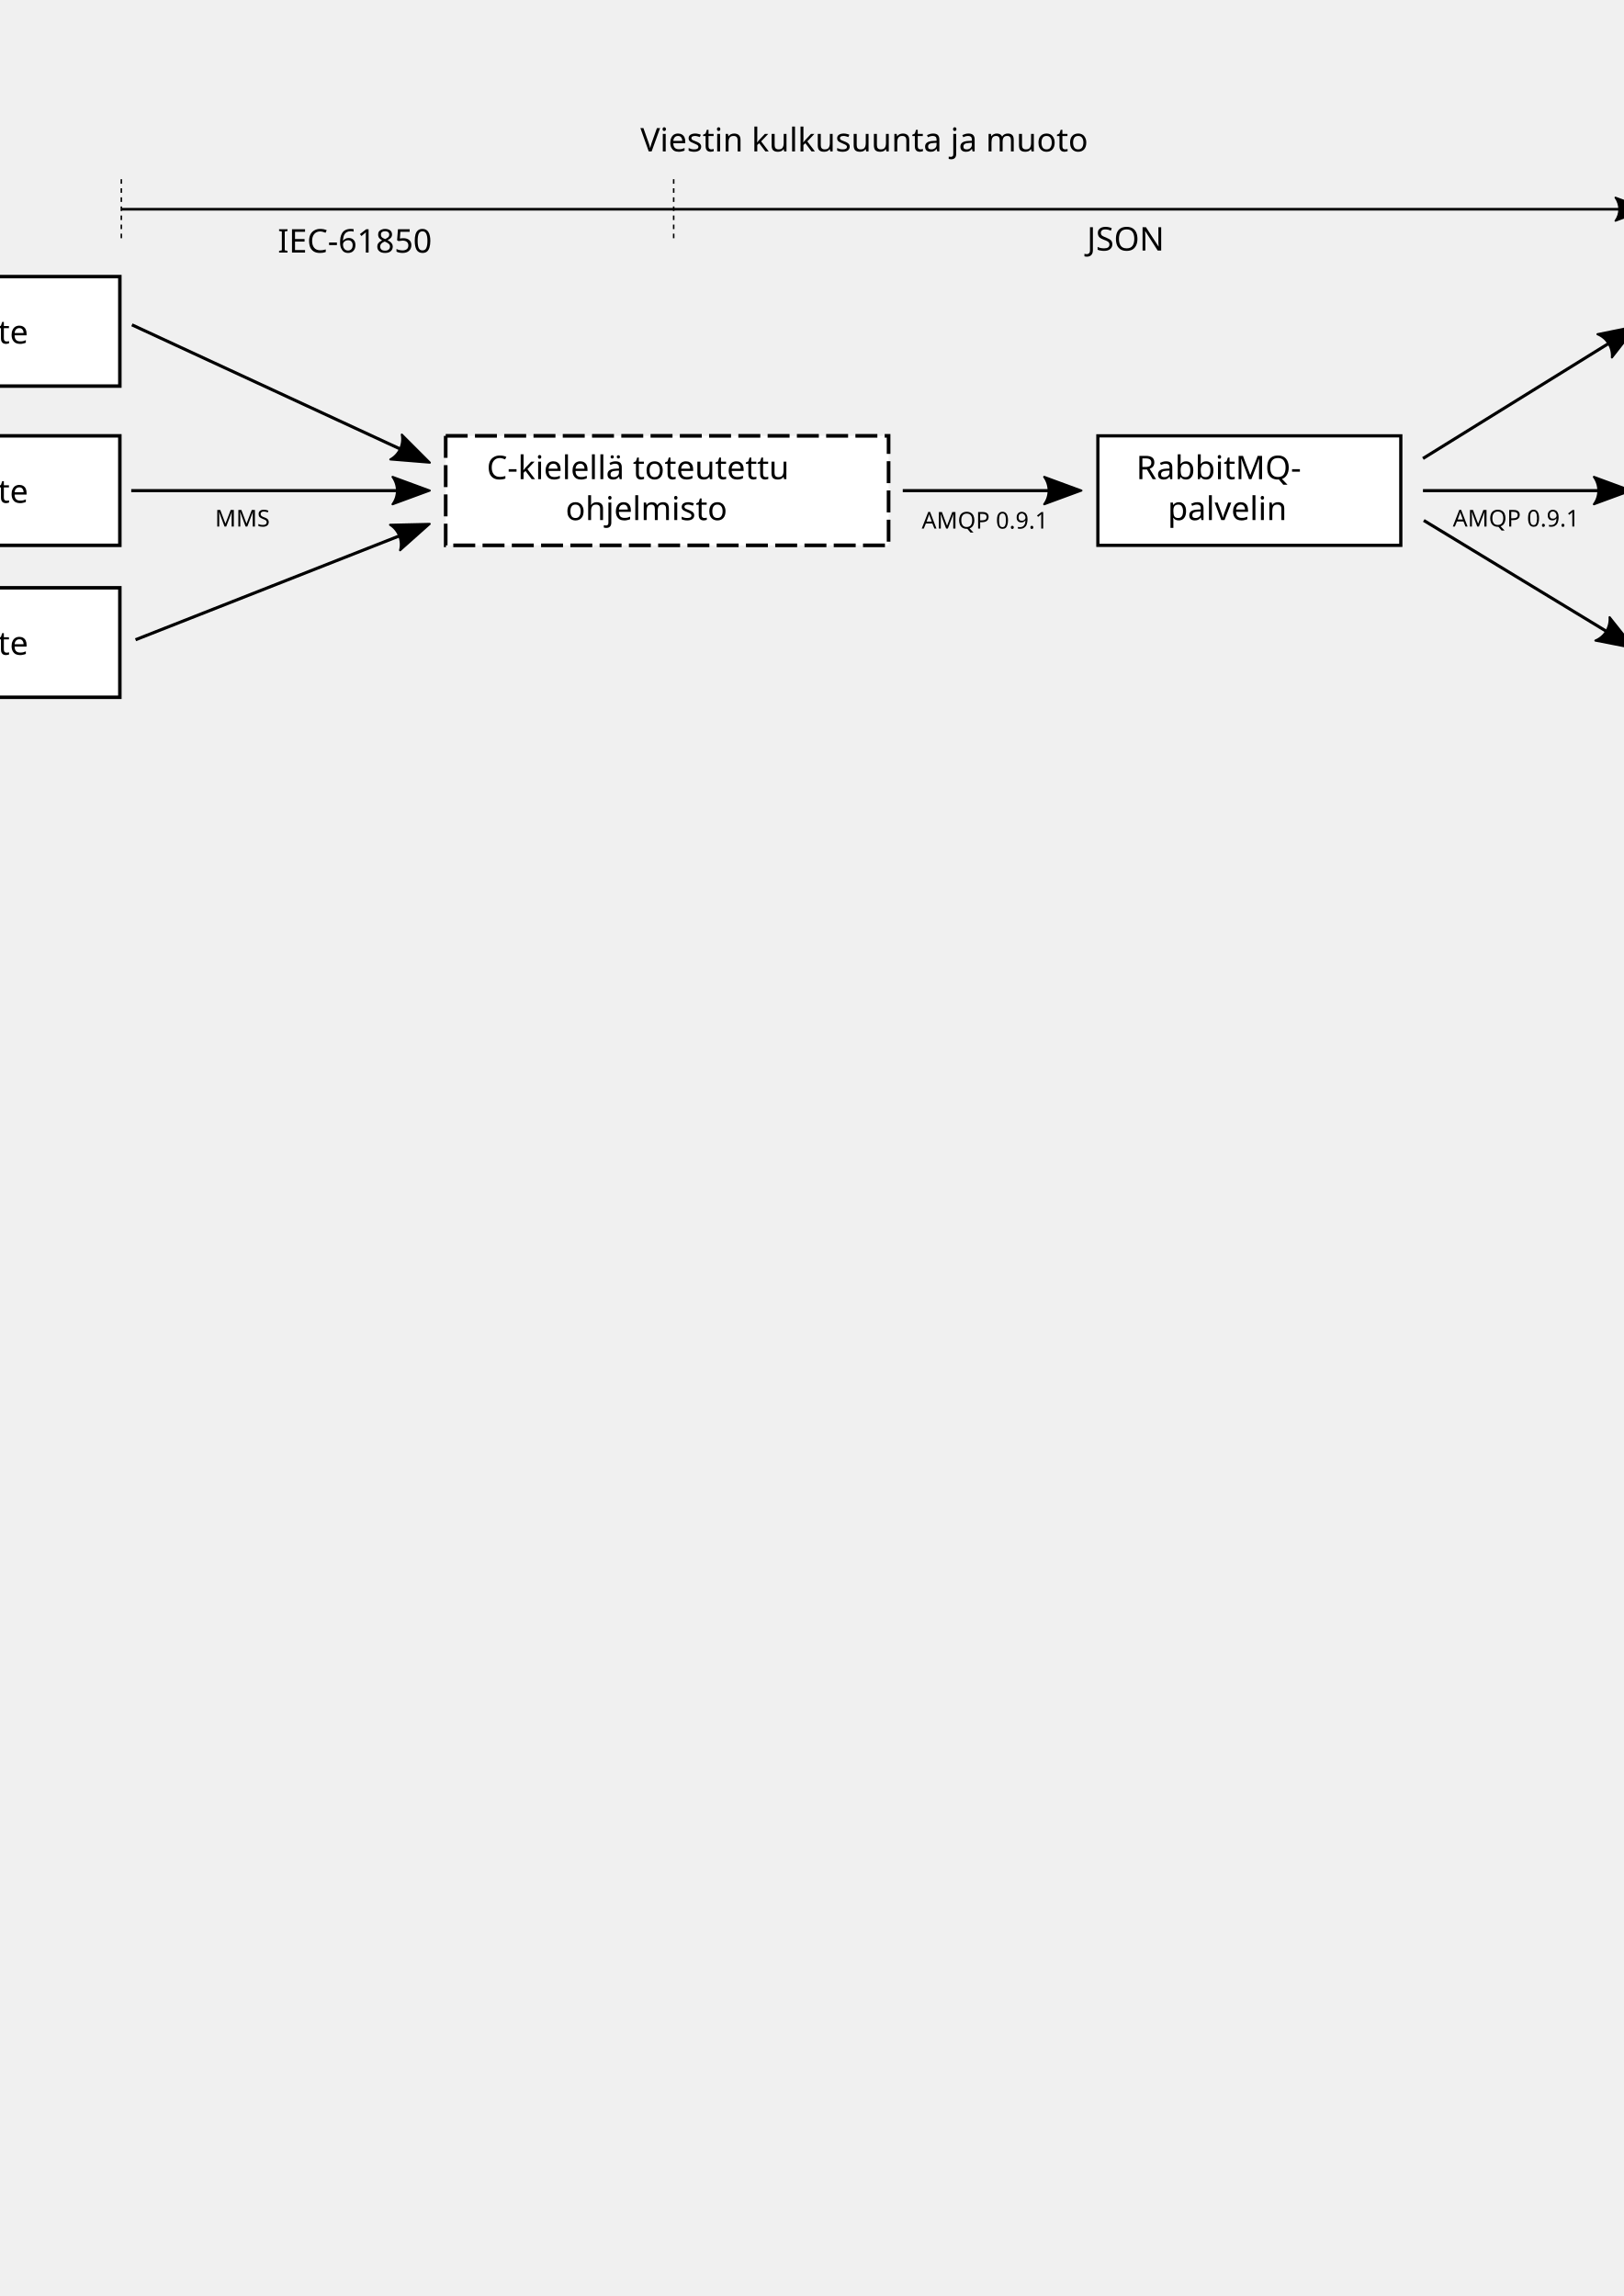
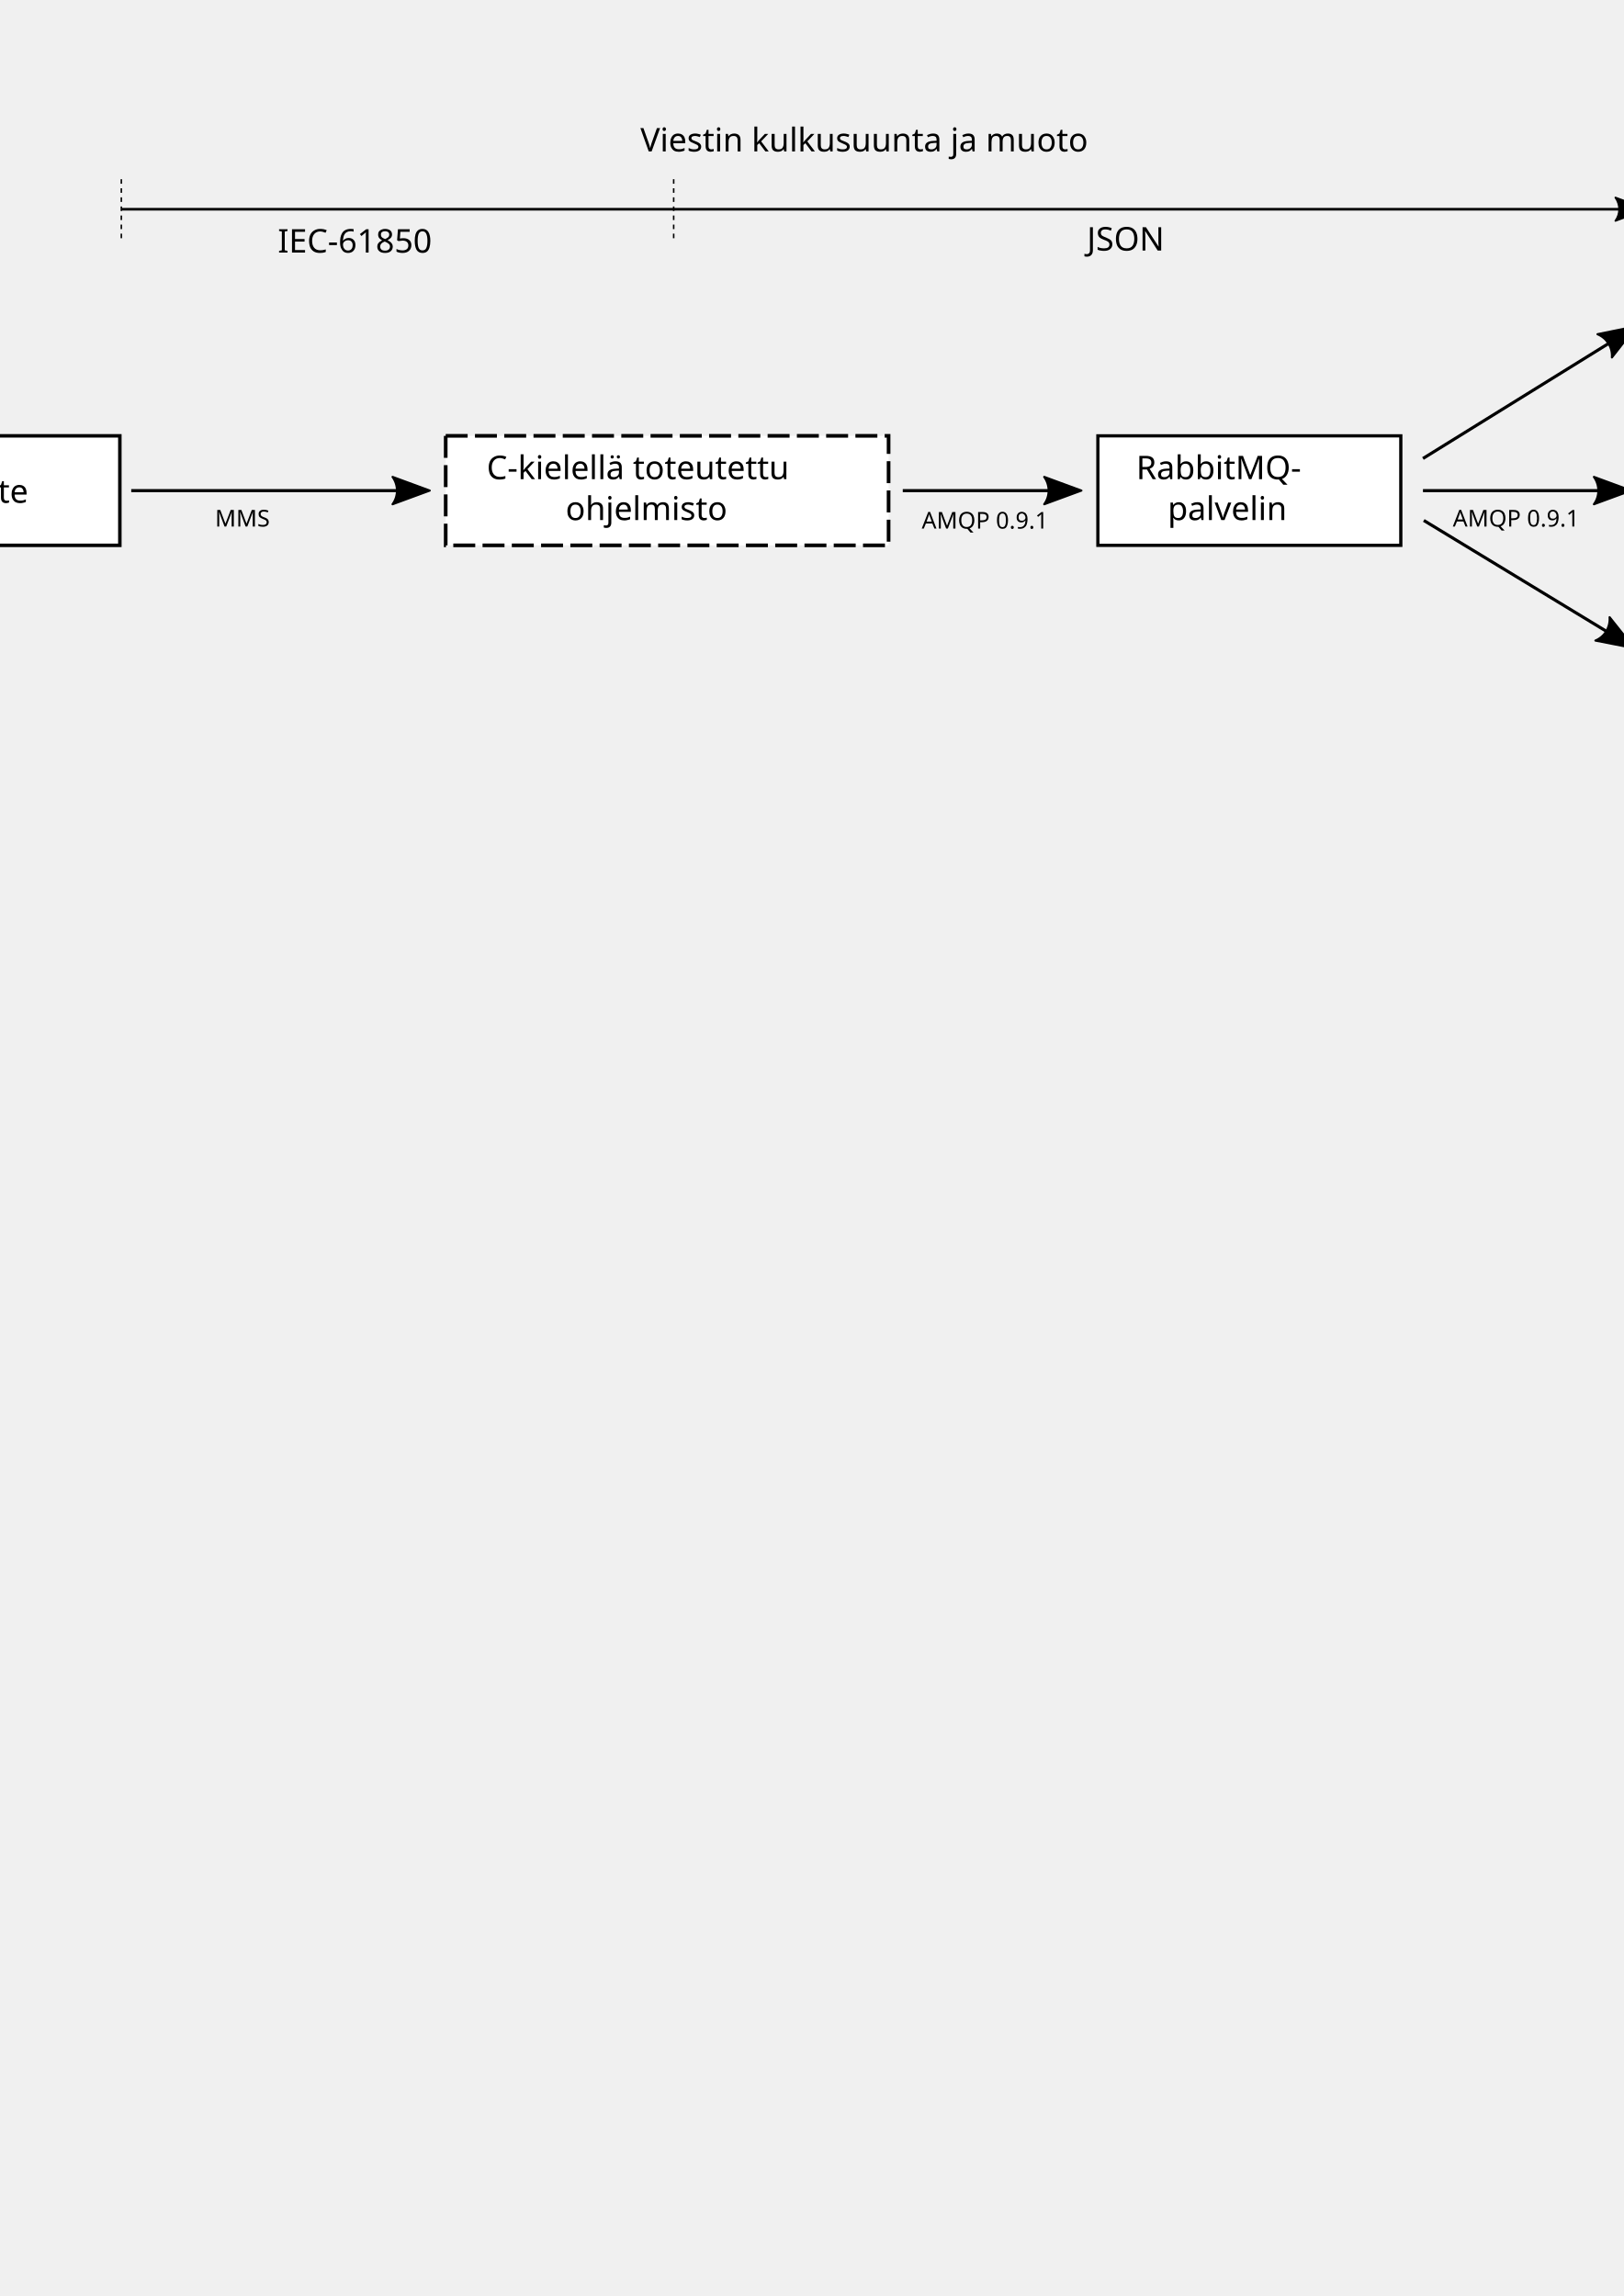
<svg xmlns="http://www.w3.org/2000/svg" width="210mm" height="297mm" viewBox="0 0 210 297" version="1.1" id="svg8">
  <defs id="defs2">
    <marker orient="auto" refY="0.0" refX="0.0" id="marker1034" style="overflow:visible;">
      <path id="path1032" style="fill-rule:evenodd;stroke-width:0.625;stroke-linejoin:round;stroke:#000000;stroke-opacity:1;fill:#000000;fill-opacity:1" d="M 8.719,4.034 L -2.207,0.016 L 8.719,-4.002 C 6.973,-1.63 6.983,1.616 8.719,4.034 z " transform="scale(1.1) rotate(180) translate(1,0)" />
    </marker>
    <marker style="overflow:visible;" id="marker4064" refX="0.0" refY="0.0" orient="auto">
      <path transform="scale(1.1) rotate(180) translate(1,0)" d="M 8.719,4.034 L -2.207,0.016 L 8.719,-4.002 C 6.973,-1.63 6.983,1.616 8.719,4.034 z " style="fill-rule:evenodd;stroke-width:0.625;stroke-linejoin:round;stroke:#000000;stroke-opacity:1;fill:#000000;fill-opacity:1" id="path4062" />
    </marker>
    <marker orient="auto" refY="0.0" refX="0.0" id="marker3662" style="overflow:visible;">
      <path id="path3660" style="fill-rule:evenodd;stroke-width:0.625;stroke-linejoin:round;stroke:#000000;stroke-opacity:1;fill:#000000;fill-opacity:1" d="M 8.719,4.034 L -2.207,0.016 L 8.719,-4.002 C 6.973,-1.63 6.983,1.616 8.719,4.034 z " transform="scale(1.1) rotate(180) translate(1,0)" />
    </marker>
    <marker style="overflow:visible;" id="marker3051" refX="0.0" refY="0.0" orient="auto">
      <path transform="scale(1.1) rotate(180) translate(1,0)" d="M 8.719,4.034 L -2.207,0.016 L 8.719,-4.002 C 6.973,-1.63 6.983,1.616 8.719,4.034 z " style="fill-rule:evenodd;stroke-width:0.625;stroke-linejoin:round;stroke:#000000;stroke-opacity:1;fill:#000000;fill-opacity:1" id="path3049" />
    </marker>
    <marker style="overflow:visible;" id="marker2359" refX="0.0" refY="0.0" orient="auto">
      <path transform="scale(1.1) rotate(180) translate(1,0)" d="M 8.719,4.034 L -2.207,0.016 L 8.719,-4.002 C 6.973,-1.63 6.983,1.616 8.719,4.034 z " style="fill-rule:evenodd;stroke-width:0.625;stroke-linejoin:round;stroke:#000000;stroke-opacity:1;fill:#000000;fill-opacity:1" id="path2357" />
    </marker>
    <marker style="overflow:visible;" id="marker1793" refX="0.0" refY="0.0" orient="auto">
      <path transform="scale(1.1) rotate(180) translate(1,0)" d="M 8.719,4.034 L -2.207,0.016 L 8.719,-4.002 C 6.973,-1.63 6.983,1.616 8.719,4.034 z " style="fill-rule:evenodd;stroke-width:0.625;stroke-linejoin:round;stroke:#000000;stroke-opacity:1;fill:#000000;fill-opacity:1" id="path1791" />
    </marker>
    <marker style="overflow:visible;" id="marker1771" refX="0.0" refY="0.0" orient="auto">
      <path transform="scale(1.1) rotate(180) translate(1,0)" d="M 8.719,4.034 L -2.207,0.016 L 8.719,-4.002 C 6.973,-1.63 6.983,1.616 8.719,4.034 z " style="fill-rule:evenodd;stroke-width:0.625;stroke-linejoin:round;stroke:#000000;stroke-opacity:1;fill:#000000;fill-opacity:1" id="path1769" />
    </marker>
    <marker orient="auto" refY="0.0" refX="0.0" id="Arrow2Lend" style="overflow:visible;">
      <path id="path1508" style="fill-rule:evenodd;stroke-width:0.625;stroke-linejoin:round;stroke:#000000;stroke-opacity:1;fill:#000000;fill-opacity:1" d="M 8.719,4.034 L -2.207,0.016 L 8.719,-4.002 C 6.973,-1.63 6.983,1.616 8.719,4.034 z " transform="scale(1.1) rotate(180) translate(1,0)" />
    </marker>
  </defs>
  <g id="layer1">
    <rect style="opacity:1;fill:#ffffff;fill-opacity:1;fill-rule:evenodd;stroke:#000000;stroke-width:0.473;stroke-linecap:butt;stroke-linejoin:miter;stroke-miterlimit:4;stroke-dasharray:2.839,0.946;stroke-dashoffset:0;stroke-opacity:1;paint-order:normal" id="rect1421" width="57.28" height="14.165" x="57.644" y="56.378" />
    <text xml:space="preserve" style="font-style:normal;font-weight:normal;font-size:4.233px;line-height:1.25;font-family:sans-serif;text-align:center;letter-spacing:0px;word-spacing:0px;text-anchor:middle;fill:#000000;fill-opacity:1;stroke:none;stroke-width:0.265" x="86.359" y="61.983" id="text1393">
      <tspan x="86.359" y="61.983" style="text-align:center;text-anchor:middle;stroke-width:0.265" id="tspan1395">C-kielellä toteutettu</tspan>
      <tspan x="86.359" y="67.274" style="text-align:center;text-anchor:middle;stroke-width:0.265" id="tspan928">ohjelmisto</tspan>
    </text>
    <rect style="opacity:1;fill:#ffffff;fill-opacity:1;fill-rule:evenodd;stroke:#000000;stroke-width:0.417;stroke-linecap:butt;stroke-linejoin:miter;stroke-miterlimit:4;stroke-dasharray:none;stroke-dashoffset:0;stroke-opacity:1;paint-order:normal" id="rect1417" width="39.18" height="14.165" x="141.992" y="56.378" />
    <text xml:space="preserve" style="font-style:normal;font-weight:normal;font-size:4.233px;line-height:1.25;font-family:sans-serif;text-align:center;letter-spacing:0px;word-spacing:0px;text-anchor:middle;fill:#000000;fill-opacity:1;stroke:none;stroke-width:0.265" x="161.478" y="61.983" id="text1401">
      <tspan id="tspan932" x="161.478" y="61.983" style="text-align:center;text-anchor:middle;stroke-width:0.265">RabbitMQ-</tspan>
      <tspan id="tspan938" x="161.478" y="67.274" style="text-align:center;text-anchor:middle;stroke-width:0.265">palvelin</tspan>
    </text>
    <g id="g1453">
      <rect y="56.378" x="-23.52" height="14.165" width="39.021" id="rect1415" style="opacity:1;fill:#ffffff;fill-opacity:1;fill-rule:evenodd;stroke:#000000;stroke-width:0.45;stroke-linecap:butt;stroke-linejoin:miter;stroke-miterlimit:4;stroke-dasharray:none;stroke-dashoffset:0;stroke-opacity:1;paint-order:normal" />
      <text id="text1407" y="65.039" x="-13.067" style="font-style:normal;font-weight:normal;font-size:4.233px;line-height:1.25;font-family:sans-serif;letter-spacing:0px;word-spacing:0px;fill:#000000;fill-opacity:1;stroke:none;stroke-width:0.265" xml:space="preserve">
        <tspan style="stroke-width:0.265" y="65.039" x="-13.067" id="tspan1405">IED-laite</tspan>
      </text>
    </g>
    <rect style="opacity:1;fill:#ffffff;fill-opacity:1;fill-rule:evenodd;stroke:#000000;stroke-width:0.415;stroke-linecap:butt;stroke-linejoin:miter;stroke-miterlimit:4;stroke-dasharray:none;stroke-dashoffset:0;stroke-opacity:1;paint-order:normal" id="rect1423" width="42.37" height="13.771" x="212.8" y="56.575" />
    <text xml:space="preserve" style="font-style:normal;font-weight:normal;font-size:4.233px;line-height:1.25;font-family:sans-serif;letter-spacing:0px;word-spacing:0px;fill:#000000;fill-opacity:1;stroke:none;stroke-width:0.265" x="215.101" y="64.629" id="text1411">
      <tspan x="215.101" y="64.629" style="stroke-width:0.265" id="tspan1413">Tilaava ohjelmisto</tspan>
    </text>
-     <g id="g1461" transform="translate(0,-20.5997)">
-       <rect style="opacity:1;fill:#ffffff;fill-opacity:1;fill-rule:evenodd;stroke:#000000;stroke-width:0.45;stroke-linecap:butt;stroke-linejoin:miter;stroke-miterlimit:4;stroke-dasharray:none;stroke-dashoffset:0;stroke-opacity:1;paint-order:normal" id="rect1455" width="39.021" height="14.165" x="-23.52" y="56.378" />
-       <text xml:space="preserve" style="font-style:normal;font-weight:normal;font-size:4.233px;line-height:1.25;font-family:sans-serif;letter-spacing:0px;word-spacing:0px;fill:#000000;fill-opacity:1;stroke:none;stroke-width:0.265" x="-13.067" y="65.039" id="text1459">
-         <tspan id="tspan1457" x="-13.067" y="65.039" style="stroke-width:0.265">IED-laite</tspan>
-       </text>
-     </g>
-     <g id="g1469" transform="translate(0,19.65476)">
-       <rect style="opacity:1;fill:#ffffff;fill-opacity:1;fill-rule:evenodd;stroke:#000000;stroke-width:0.45;stroke-linecap:butt;stroke-linejoin:miter;stroke-miterlimit:4;stroke-dasharray:none;stroke-dashoffset:0;stroke-opacity:1;paint-order:normal" id="rect1463" width="39.021" height="14.165" x="-23.52" y="56.378" />
-       <text xml:space="preserve" style="font-style:normal;font-weight:normal;font-size:4.233px;line-height:1.25;font-family:sans-serif;letter-spacing:0px;word-spacing:0px;fill:#000000;fill-opacity:1;stroke:none;stroke-width:0.265" x="-13.067" y="65.039" id="text1467">
-         <tspan id="tspan1465" x="-13.067" y="65.039" style="stroke-width:0.265">IED-laite</tspan>
-       </text>
-     </g>
-     <path style="fill:none;stroke:#000000;stroke-width:0.4;stroke-linecap:butt;stroke-linejoin:miter;stroke-opacity:1;marker-end:url(#marker1771);stroke-miterlimit:4;stroke-dasharray:none" d="m 17.062,42.018 38.043,17.61" id="path1481" />
-     <path style="fill:none;stroke:#000000;stroke-width:0.4;stroke-linecap:butt;stroke-linejoin:miter;stroke-opacity:1;marker-end:url(#marker1793);stroke-miterlimit:4;stroke-dasharray:none" d="M 17.529,82.754 55.081,67.971" id="path1483" />
    <path style="fill:none;stroke:#000000;stroke-width:0.4;stroke-linecap:butt;stroke-linejoin:miter;stroke-opacity:1;marker-end:url(#Arrow2Lend);stroke-miterlimit:4;stroke-dasharray:none" d="M 16.972,63.465 H 55.048" id="path1485" />
    <path id="path2355" d="m 116.757,63.465 h 22.573" style="fill:none;stroke:#000000;stroke-width:0.4;stroke-linecap:butt;stroke-linejoin:miter;stroke-opacity:1;marker-end:url(#marker2359);stroke-miterlimit:4;stroke-dasharray:none" />
    <rect y="35.975" x="212.8" height="13.771" width="42.37" id="rect3015" style="opacity:1;fill:#ffffff;fill-opacity:1;fill-rule:evenodd;stroke:#000000;stroke-width:0.415;stroke-linecap:butt;stroke-linejoin:miter;stroke-miterlimit:4;stroke-dasharray:none;stroke-dashoffset:0;stroke-opacity:1;paint-order:normal" />
    <text id="text3021" y="44.029" x="215.101" style="font-style:normal;font-weight:normal;font-size:4.233px;line-height:1.25;font-family:sans-serif;letter-spacing:0px;word-spacing:0px;fill:#000000;fill-opacity:1;stroke:none;stroke-width:0.265" xml:space="preserve">
      <tspan id="tspan4740" style="stroke-width:0.265" y="44.029" x="215.101">Tilaava ohjelmisto</tspan>
    </text>
    <rect y="76.23" x="212.8" height="13.771" width="42.37" id="rect3025" style="opacity:1;fill:#ffffff;fill-opacity:1;fill-rule:evenodd;stroke:#000000;stroke-width:0.415;stroke-linecap:butt;stroke-linejoin:miter;stroke-miterlimit:4;stroke-dasharray:none;stroke-dashoffset:0;stroke-opacity:1;paint-order:normal" />
    <text id="text3031" y="84.283" x="215.101" style="font-style:normal;font-weight:normal;font-size:4.233px;line-height:1.25;font-family:sans-serif;letter-spacing:0px;word-spacing:0px;fill:#000000;fill-opacity:1;stroke:none;stroke-width:0.265" xml:space="preserve">
      <tspan id="tspan3029" style="stroke-width:0.265" y="84.283" x="215.101">Tilaava ohjelmisto</tspan>
    </text>
    <path id="path3047" d="m 184.037,63.465 h 26.389" style="fill:none;stroke:#000000;stroke-width:0.4;stroke-linecap:butt;stroke-linejoin:miter;stroke-miterlimit:4;stroke-dasharray:none;stroke-opacity:1;marker-end:url(#marker3051)" />
    <path style="fill:none;stroke:#000000;stroke-width:0.4;stroke-linecap:butt;stroke-linejoin:miter;stroke-miterlimit:4;stroke-dasharray:none;stroke-opacity:1;marker-end:url(#marker3662)" d="m 184.037,59.308 27.145,-16.82" id="path3658" />
    <path id="path4060" d="m 184.144,67.322 26.767,16.253" style="fill:none;stroke:#000000;stroke-width:0.4;stroke-linecap:butt;stroke-linejoin:miter;stroke-miterlimit:4;stroke-dasharray:none;stroke-opacity:1;marker-end:url(#marker4064)" />
    <text xml:space="preserve" style="font-style:normal;font-weight:normal;font-size:3.006px;line-height:1.25;font-family:sans-serif;letter-spacing:0px;word-spacing:0px;fill:#000000;fill-opacity:1;stroke:none;stroke-width:0.188" x="119.212" y="68.375" id="text4826">
      <tspan id="tspan4824" x="119.212" y="68.375" style="stroke-width:0.188">AMQP 0.9.1</tspan>
    </text>
    <text id="text4830" y="68.108" x="187.9" style="font-style:normal;font-weight:normal;font-size:3.006px;line-height:1.25;font-family:sans-serif;letter-spacing:0px;word-spacing:0px;fill:#000000;fill-opacity:1;stroke:none;stroke-width:0.188" xml:space="preserve">
      <tspan style="stroke-width:0.188" y="68.108" x="187.9" id="tspan4828">AMQP 0.9.1</tspan>
    </text>
    <text id="text4834" y="68.108" x="27.806" style="font-style:normal;font-weight:normal;font-size:3.006px;line-height:1.25;font-family:sans-serif;letter-spacing:0px;word-spacing:0px;fill:#000000;fill-opacity:1;stroke:none;stroke-width:0.188" xml:space="preserve">
      <tspan style="stroke-width:0.188" y="68.108" x="27.806" id="tspan4832">MMS</tspan>
    </text>
-     <circle style="opacity:1;vector-effect:none;fill:#000000;fill-opacity:1;fill-rule:evenodd;stroke:#000000;stroke-width:0.428;stroke-linecap:butt;stroke-linejoin:miter;stroke-miterlimit:4;stroke-dasharray:none;stroke-dashoffset:0;stroke-opacity:1;paint-order:normal" id="path952" cx="-4.671" cy="96.839" r="0.593" />
-     <circle r="0.593" cy="100.193" cx="-4.671" id="circle958" style="opacity:1;vector-effect:none;fill:#000000;fill-opacity:1;fill-rule:evenodd;stroke:#000000;stroke-width:0.428;stroke-linecap:butt;stroke-linejoin:miter;stroke-miterlimit:4;stroke-dasharray:none;stroke-dashoffset:0;stroke-opacity:1;paint-order:normal" />
-     <circle style="opacity:1;vector-effect:none;fill:#000000;fill-opacity:1;fill-rule:evenodd;stroke:#000000;stroke-width:0.428;stroke-linecap:butt;stroke-linejoin:miter;stroke-miterlimit:4;stroke-dasharray:none;stroke-dashoffset:0;stroke-opacity:1;paint-order:normal" id="circle960" cx="-4.671" cy="103.689" r="0.593" />
    <circle r="0.593" cy="96.839" cx="232.397" id="circle974" style="opacity:1;vector-effect:none;fill:#000000;fill-opacity:1;fill-rule:evenodd;stroke:#000000;stroke-width:0.428;stroke-linecap:butt;stroke-linejoin:miter;stroke-miterlimit:4;stroke-dasharray:none;stroke-dashoffset:0;stroke-opacity:1;paint-order:normal" />
    <circle style="opacity:1;vector-effect:none;fill:#000000;fill-opacity:1;fill-rule:evenodd;stroke:#000000;stroke-width:0.428;stroke-linecap:butt;stroke-linejoin:miter;stroke-miterlimit:4;stroke-dasharray:none;stroke-dashoffset:0;stroke-opacity:1;paint-order:normal" id="circle976" cx="232.397" cy="100.193" r="0.593" />
    <circle r="0.593" cy="103.689" cx="232.397" id="circle978" style="opacity:1;vector-effect:none;fill:#000000;fill-opacity:1;fill-rule:evenodd;stroke:#000000;stroke-width:0.428;stroke-linecap:butt;stroke-linejoin:miter;stroke-miterlimit:4;stroke-dasharray:none;stroke-dashoffset:0;stroke-opacity:1;paint-order:normal" />
    <path style="fill:none;stroke:#000000;stroke-width:0.341;stroke-linecap:butt;stroke-linejoin:miter;stroke-miterlimit:4;stroke-dasharray:none;stroke-opacity:1;marker-end:url(#marker1034)" d="m 15.713,27.067 c 65.62,0 131.24,0 196.86,0" id="path980" />
    <text xml:space="preserve" style="font-style:normal;font-variant:normal;font-weight:normal;font-stretch:normal;font-size:4.233px;line-height:1.25;font-family:sans-serif;-inkscape-font-specification:'sans-serif, Normal';font-variant-ligatures:normal;font-variant-caps:normal;font-variant-numeric:normal;font-feature-settings:normal;text-align:center;letter-spacing:0px;word-spacing:0px;writing-mode:lr-tb;text-anchor:middle;fill:#000000;fill-opacity:1;stroke:none;stroke-width:0.265" x="114.526" y="19.583" id="text2115">
      <tspan id="tspan2113" x="114.526" y="19.583" style="font-style:normal;font-variant:normal;font-weight:normal;font-stretch:normal;font-size:4.233px;font-family:sans-serif;-inkscape-font-specification:'sans-serif, Normal';font-variant-ligatures:normal;font-variant-caps:normal;font-variant-numeric:normal;font-feature-settings:normal;text-align:center;writing-mode:lr-tb;text-anchor:middle;stroke-width:0.265">Viestin kulkusuunta ja muoto</tspan>
    </text>
    <text xml:space="preserve" style="font-style:normal;font-variant:normal;font-weight:normal;font-stretch:normal;font-size:4.233px;line-height:1.25;font-family:sans-serif;-inkscape-font-specification:'sans-serif, Normal';font-variant-ligatures:normal;font-variant-caps:normal;font-variant-numeric:normal;font-feature-settings:normal;text-align:center;letter-spacing:0px;word-spacing:0px;writing-mode:lr-tb;text-anchor:middle;fill:#000000;fill-opacity:1;stroke:none;stroke-width:0.265" x="48.643" y="32.67" id="text2119">
      <tspan id="tspan2117" x="48.643" y="32.67" style="font-style:normal;font-variant:normal;font-weight:normal;font-stretch:normal;font-size:4.233px;font-family:sans-serif;-inkscape-font-specification:'sans-serif, Normal';font-variant-ligatures:normal;font-variant-caps:normal;font-variant-numeric:normal;font-feature-settings:normal;text-align:center;writing-mode:lr-tb;text-anchor:middle;stroke-width:0.265">IEC-61850</tspan>
    </text>
    <text xml:space="preserve" style="font-style:normal;font-variant:normal;font-weight:normal;font-stretch:normal;font-size:4.233px;line-height:1.25;font-family:sans-serif;-inkscape-font-specification:'sans-serif, Normal';font-variant-ligatures:normal;font-variant-caps:normal;font-variant-numeric:normal;font-feature-settings:normal;text-align:center;letter-spacing:0px;word-spacing:0px;writing-mode:lr-tb;text-anchor:middle;fill:#000000;fill-opacity:1;stroke:none;stroke-width:0.265" x="148.335" y="32.403" id="text2123">
      <tspan id="tspan2121" x="148.335" y="32.403" style="font-style:normal;font-variant:normal;font-weight:normal;font-stretch:normal;font-size:4.233px;font-family:sans-serif;-inkscape-font-specification:'sans-serif, Normal';font-variant-ligatures:normal;font-variant-caps:normal;font-variant-numeric:normal;font-feature-settings:normal;text-align:center;writing-mode:lr-tb;text-anchor:middle;stroke-width:0.265">JSON</tspan>
    </text>
    <path style="fill:none;stroke:#000000;stroke-width:0.196;stroke-linecap:butt;stroke-linejoin:miter;stroke-miterlimit:4;stroke-dasharray:0.587, 0.587;stroke-dashoffset:0;stroke-opacity:1" d="m 87.13,23.182 c 0,2.717 0,5.434 0,8.152" id="path2125" />
    <path id="path2413" d="m 15.692,23.182 c 0,2.717 0,5.434 0,8.152" style="fill:none;stroke:#000000;stroke-width:0.196;stroke-linecap:butt;stroke-linejoin:miter;stroke-miterlimit:4;stroke-dasharray:0.587, 0.587;stroke-dashoffset:0;stroke-opacity:1" />
    <path id="path2417" d="m 213.374,23.182 c 0,2.717 0,5.434 0,8.152" style="fill:none;stroke:#000000;stroke-width:0.196;stroke-linecap:butt;stroke-linejoin:miter;stroke-miterlimit:4;stroke-dasharray:0.587, 0.587;stroke-dashoffset:0;stroke-opacity:1" />
  </g>
</svg>
